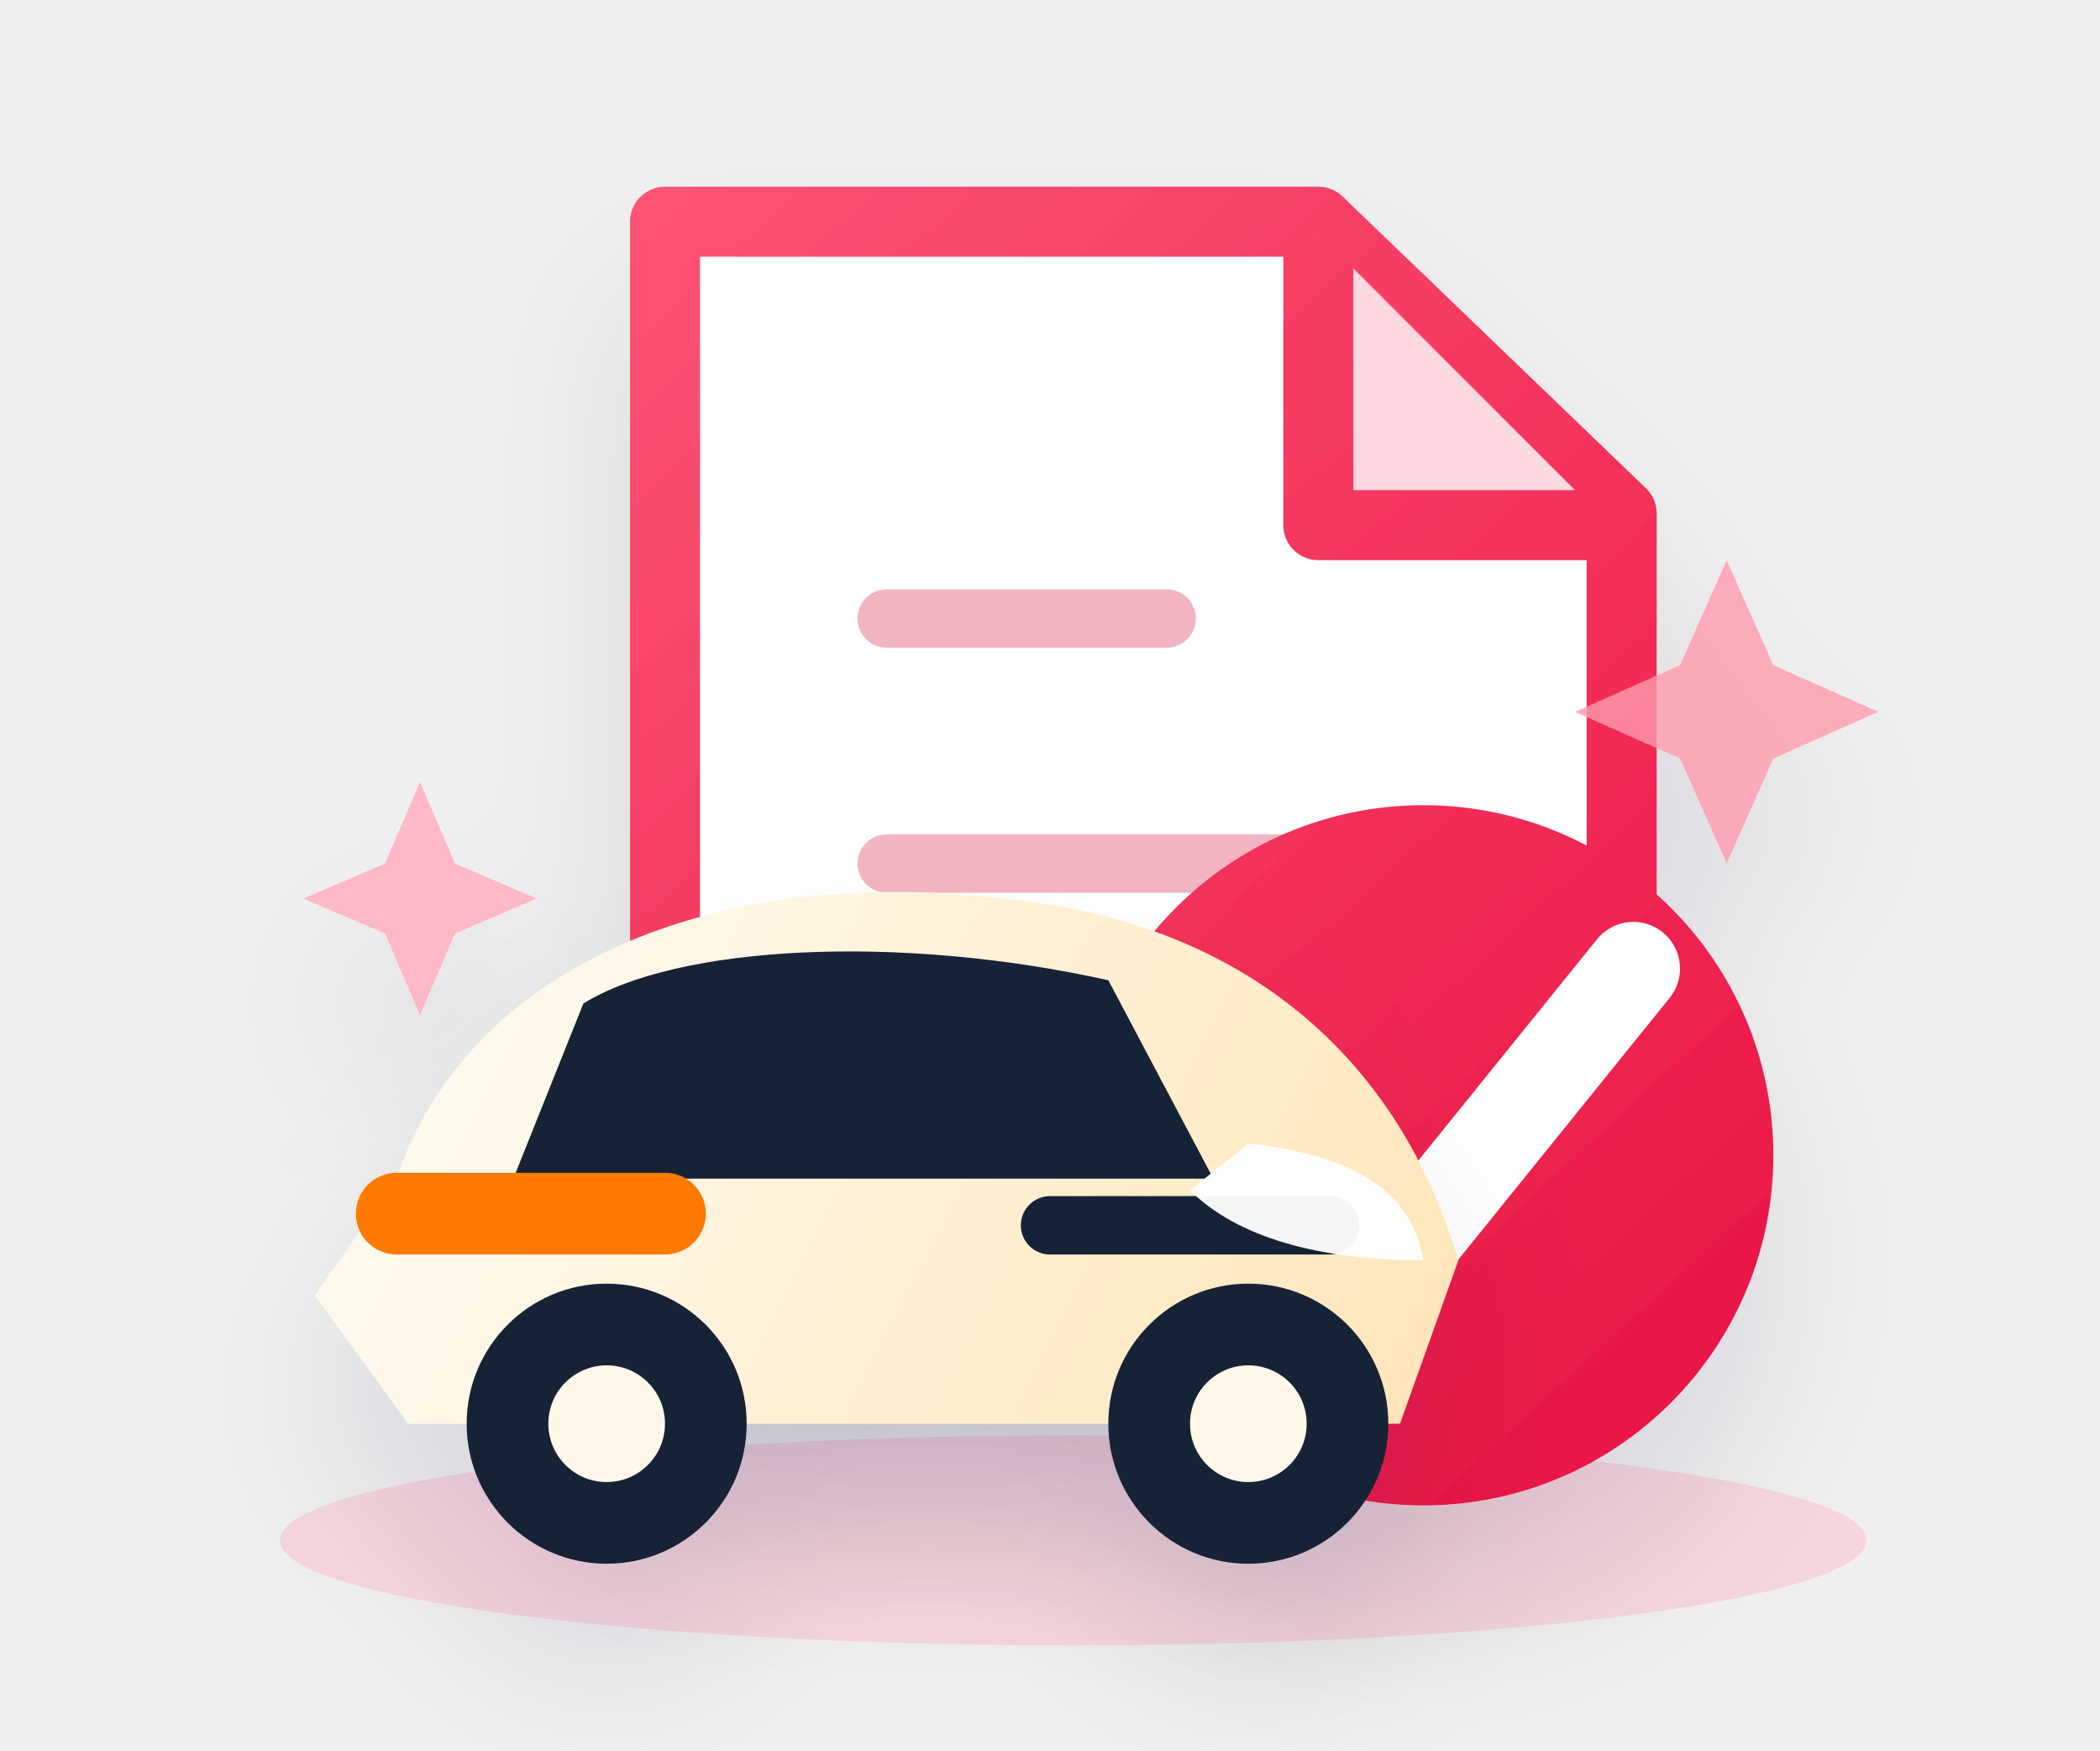
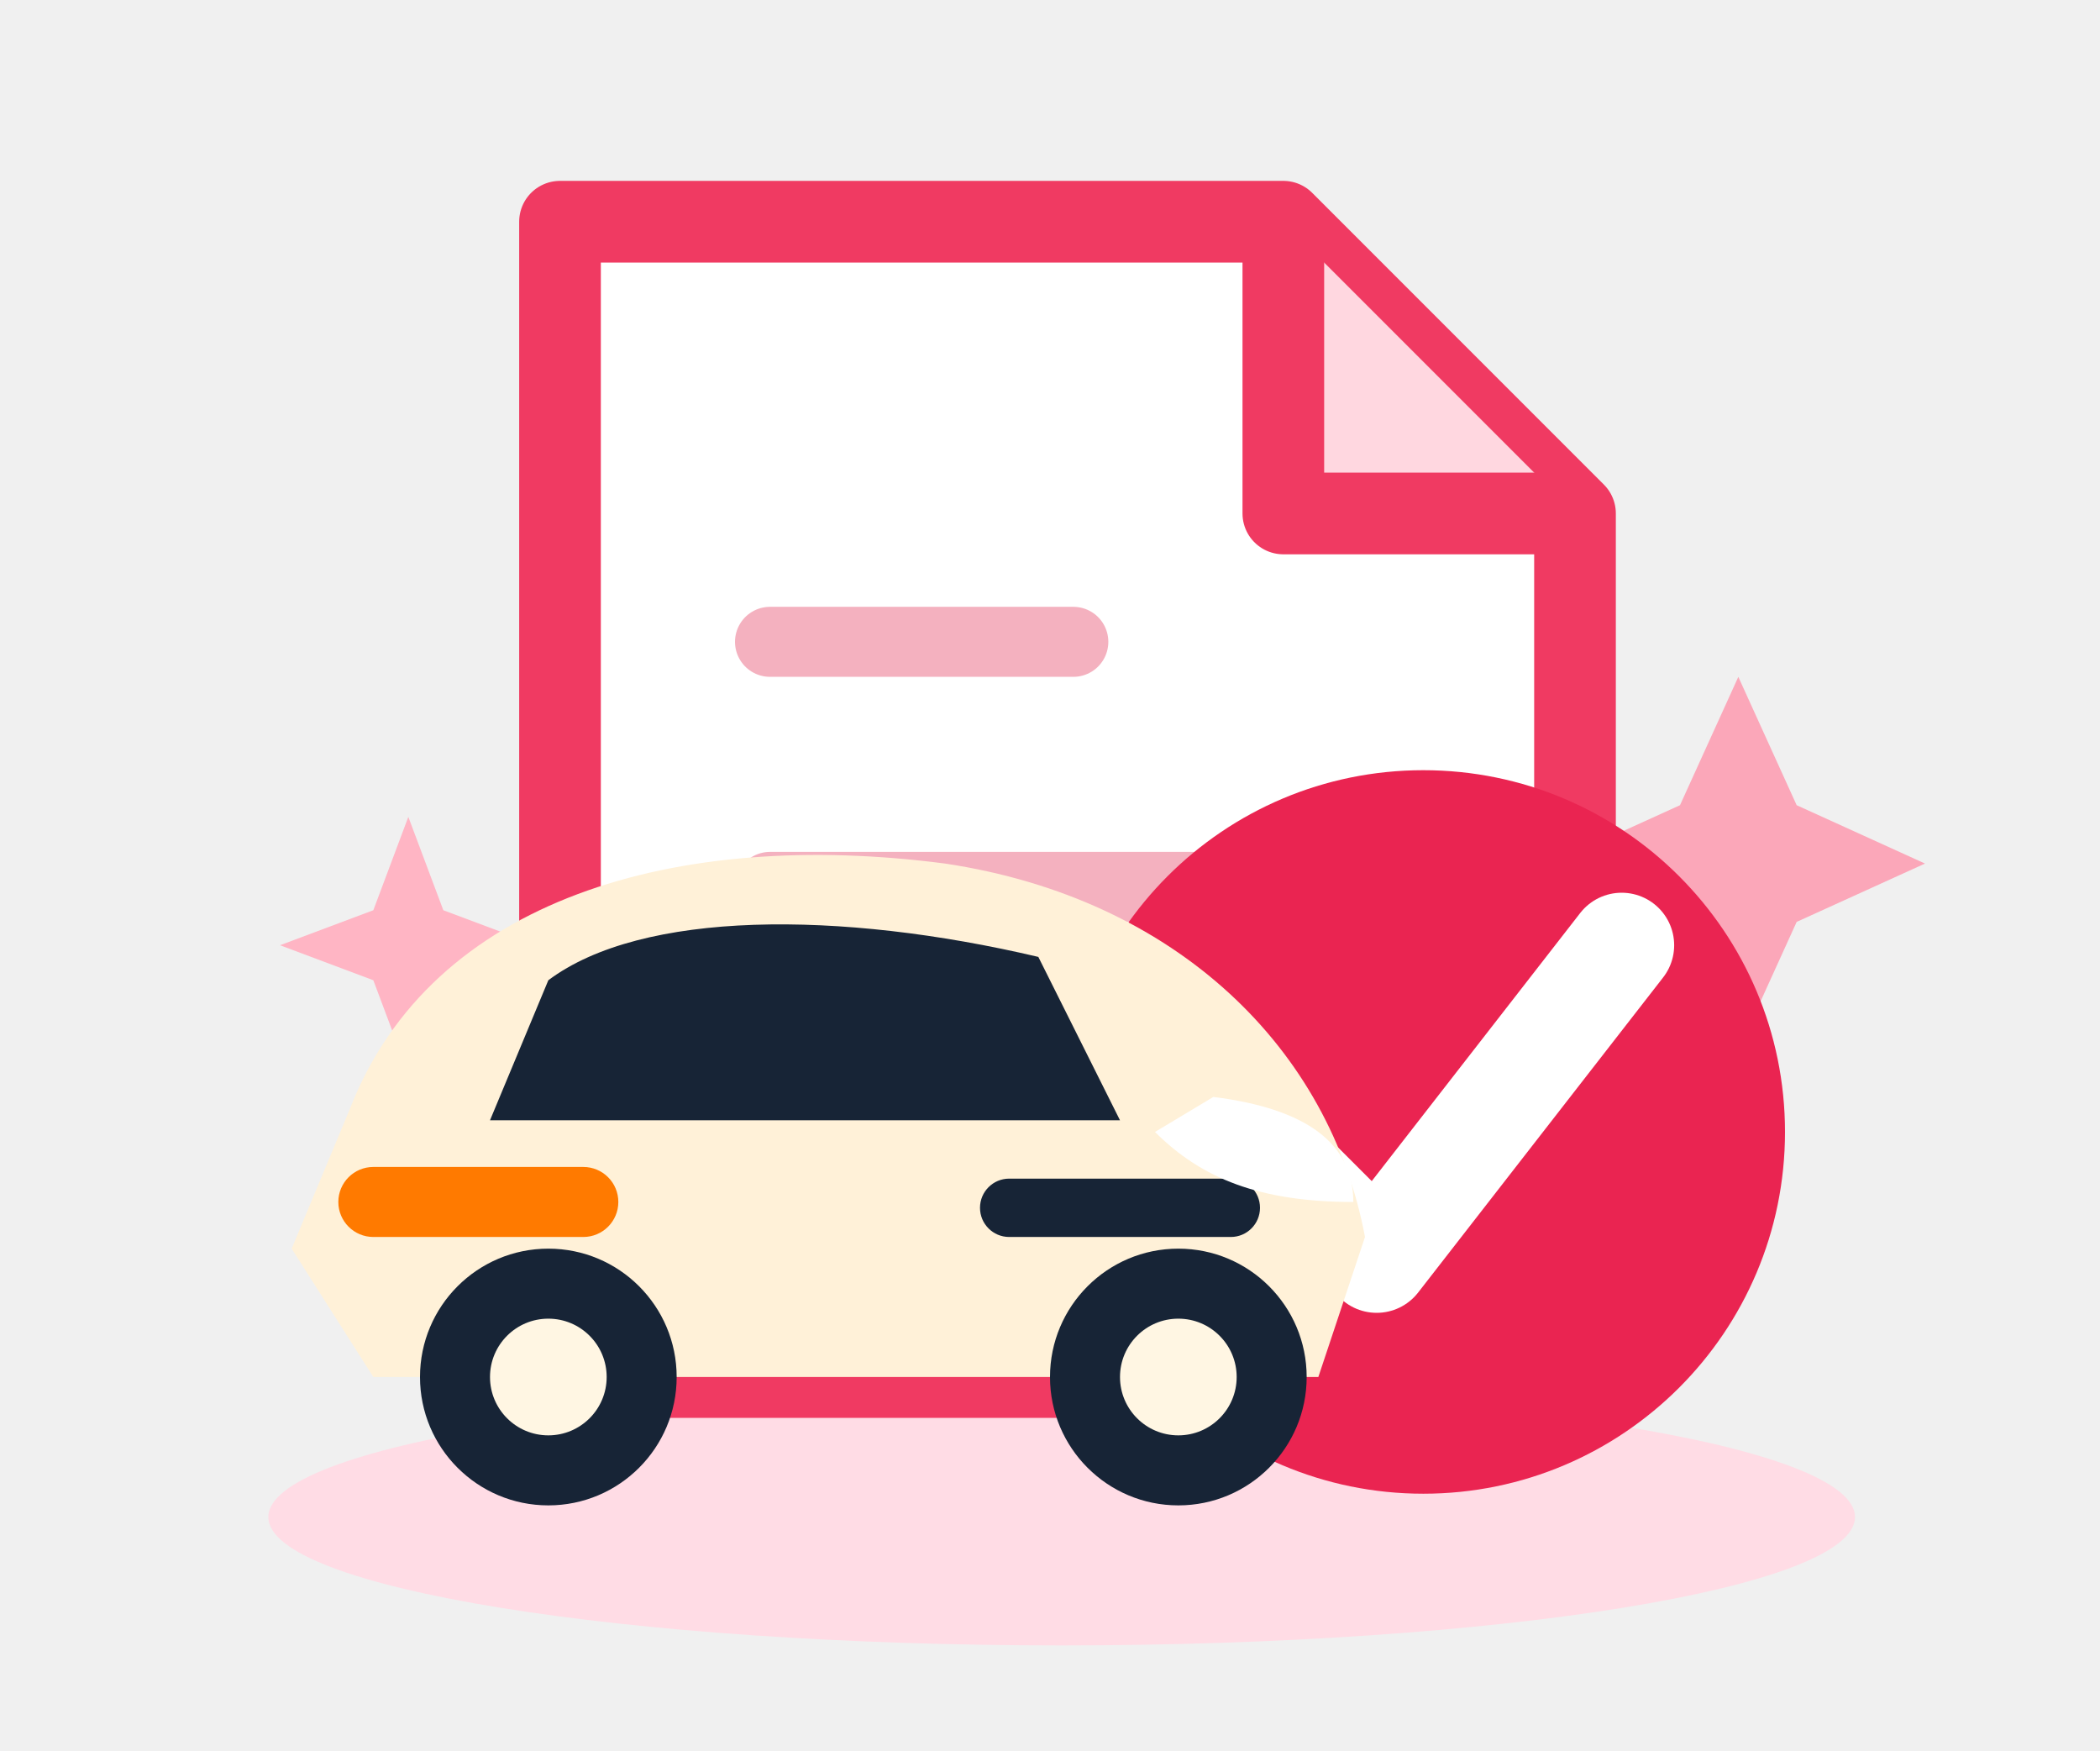
<svg xmlns="http://www.w3.org/2000/svg" viewBox="0 0 180 150" fill="none">
-   <defs>
-     <linearGradient id="red" x1="49" y1="18" x2="145" y2="122" gradientUnits="userSpaceOnUse">
-       <stop stop-color="#FF5475" />
-       <stop offset="1" stop-color="#E91545" />
-     </linearGradient>
-     <linearGradient id="car" x1="41" y1="90" x2="132" y2="136" gradientUnits="userSpaceOnUse">
-       <stop stop-color="#FFF9EC" />
-       <stop offset="1" stop-color="#FFE2AF" />
-     </linearGradient>
-     <filter id="sh" x="0" y="0" width="180" height="150" filterUnits="userSpaceOnUse">
-       <feDropShadow dx="0" dy="9" stdDeviation="7" flood-color="#172436" flood-opacity=".10" />
-     </filter>
-   </defs>
-   <ellipse cx="92" cy="132" rx="68" ry="9" fill="#F7C7D2" opacity=".65" />
-   <g filter="url(#sh)">
-     <path d="M57 19h56l26 25v74H57V19z" fill="#fff" stroke="url(#red)" stroke-width="6" stroke-linejoin="round" />
-     <path d="M113 20v25h25" fill="#FFD7DF" stroke="url(#red)" stroke-width="6" stroke-linejoin="round" />
-     <path d="M76 53h24M76 74h41M76 95h30" stroke="#F2B4C1" stroke-width="5" stroke-linecap="round" />
-     <path d="M148 48l4 9 9 4-9 4-4 9-4-9-9-4 9-4z" fill="#FF9AAD" opacity=".8" />
-     <path d="M36 67l3 7 7 3-7 3-3 7-3-7-7-3 7-3z" fill="#FFB8C5" />
-     <circle cx="122" cy="99" r="30" fill="url(#red)" />
-     <path d="M108 98l11 11 21-26" stroke="#fff" stroke-width="8" stroke-linecap="round" stroke-linejoin="round" />
-   </g>
-   <g filter="url(#sh)">
-     <path d="M34 101c6-18 27-27 52-24 21 2 34 14 39 31l-5 14H35l-8-11 7-10z" fill="url(#car)" />
-     <path d="M50 86c8-5 27-6 45-2l9 17H44l6-15z" fill="#172436" />
-     <path d="M34 104h23" stroke="#FF7A00" stroke-width="7" stroke-linecap="round" />
-     <path d="M90 105h24" stroke="#172436" stroke-width="5" stroke-linecap="round" />
-     <path d="M107 98c9 1 14 4 15 10-9 0-16-2-20-6" fill="#fff" opacity=".95" />
-     <circle cx="52" cy="122" r="12" fill="#172436" />
-     <circle cx="52" cy="122" r="5" fill="#FFF7E8" />
-     <circle cx="107" cy="122" r="12" fill="#172436" />
-     <circle cx="107" cy="122" r="5" fill="#FFF7E8" />
-   </g>
+   <ellipse cx="91" cy="130" rx="68" ry="11" fill="#FFDCE5" />
+   <path d="M48 19h62l25 25v74H48z" fill="#fff" stroke="#F03A62" stroke-width="7" stroke-linejoin="round" />
+   <path d="M110 19v25h25" fill="#FFD7E0" stroke="#F03A62" stroke-width="7" stroke-linejoin="round" />
+   <path d="M66 55h26M66 76h43M66 96h31" stroke="#F4B1BF" stroke-width="6" stroke-linecap="round" />
+   <path d="m149 58 5 11 11 5-11 5-5 11-5-11-11-5 11-5z" fill="#FF8FA7" opacity=".75" />
+   <path d="m35 70 3 8 8 3-8 3-3 8-3-8-8-3 8-3z" fill="#FFB5C4" />
+   <circle cx="122" cy="97" r="31" fill="#EA2451" />
+   <path d="m106 96 12 12 21-27" stroke="#fff" stroke-width="9" stroke-linecap="round" stroke-linejoin="round" />
+   <path d="M30 95c7-18 28-24 51-21 20 3 33 16 36 32l-4 12H32l-7-11z" fill="#FFF1D8" />
+   <path d="M47 84c8-6 25-6 42-2l7 14H42z" fill="#172436" />
+   <rect x="29" y="100" width="24" height="6" rx="3" fill="#FF7A00" />
+   <rect x="84" y="101" width="24" height="5" rx="2.5" fill="#172436" />
+   <circle cx="47" cy="118" r="11" fill="#172436" />
+   <circle cx="47" cy="118" r="5" fill="#FFF6E3" />
+   <circle cx="101" cy="118" r="11" fill="#172436" />
+   <circle cx="101" cy="118" r="5" fill="#FFF6E3" />
+   <path d="M104 94c8 1 12 4 12 9-8 0-13-2-17-6z" fill="#fff" />
</svg>
